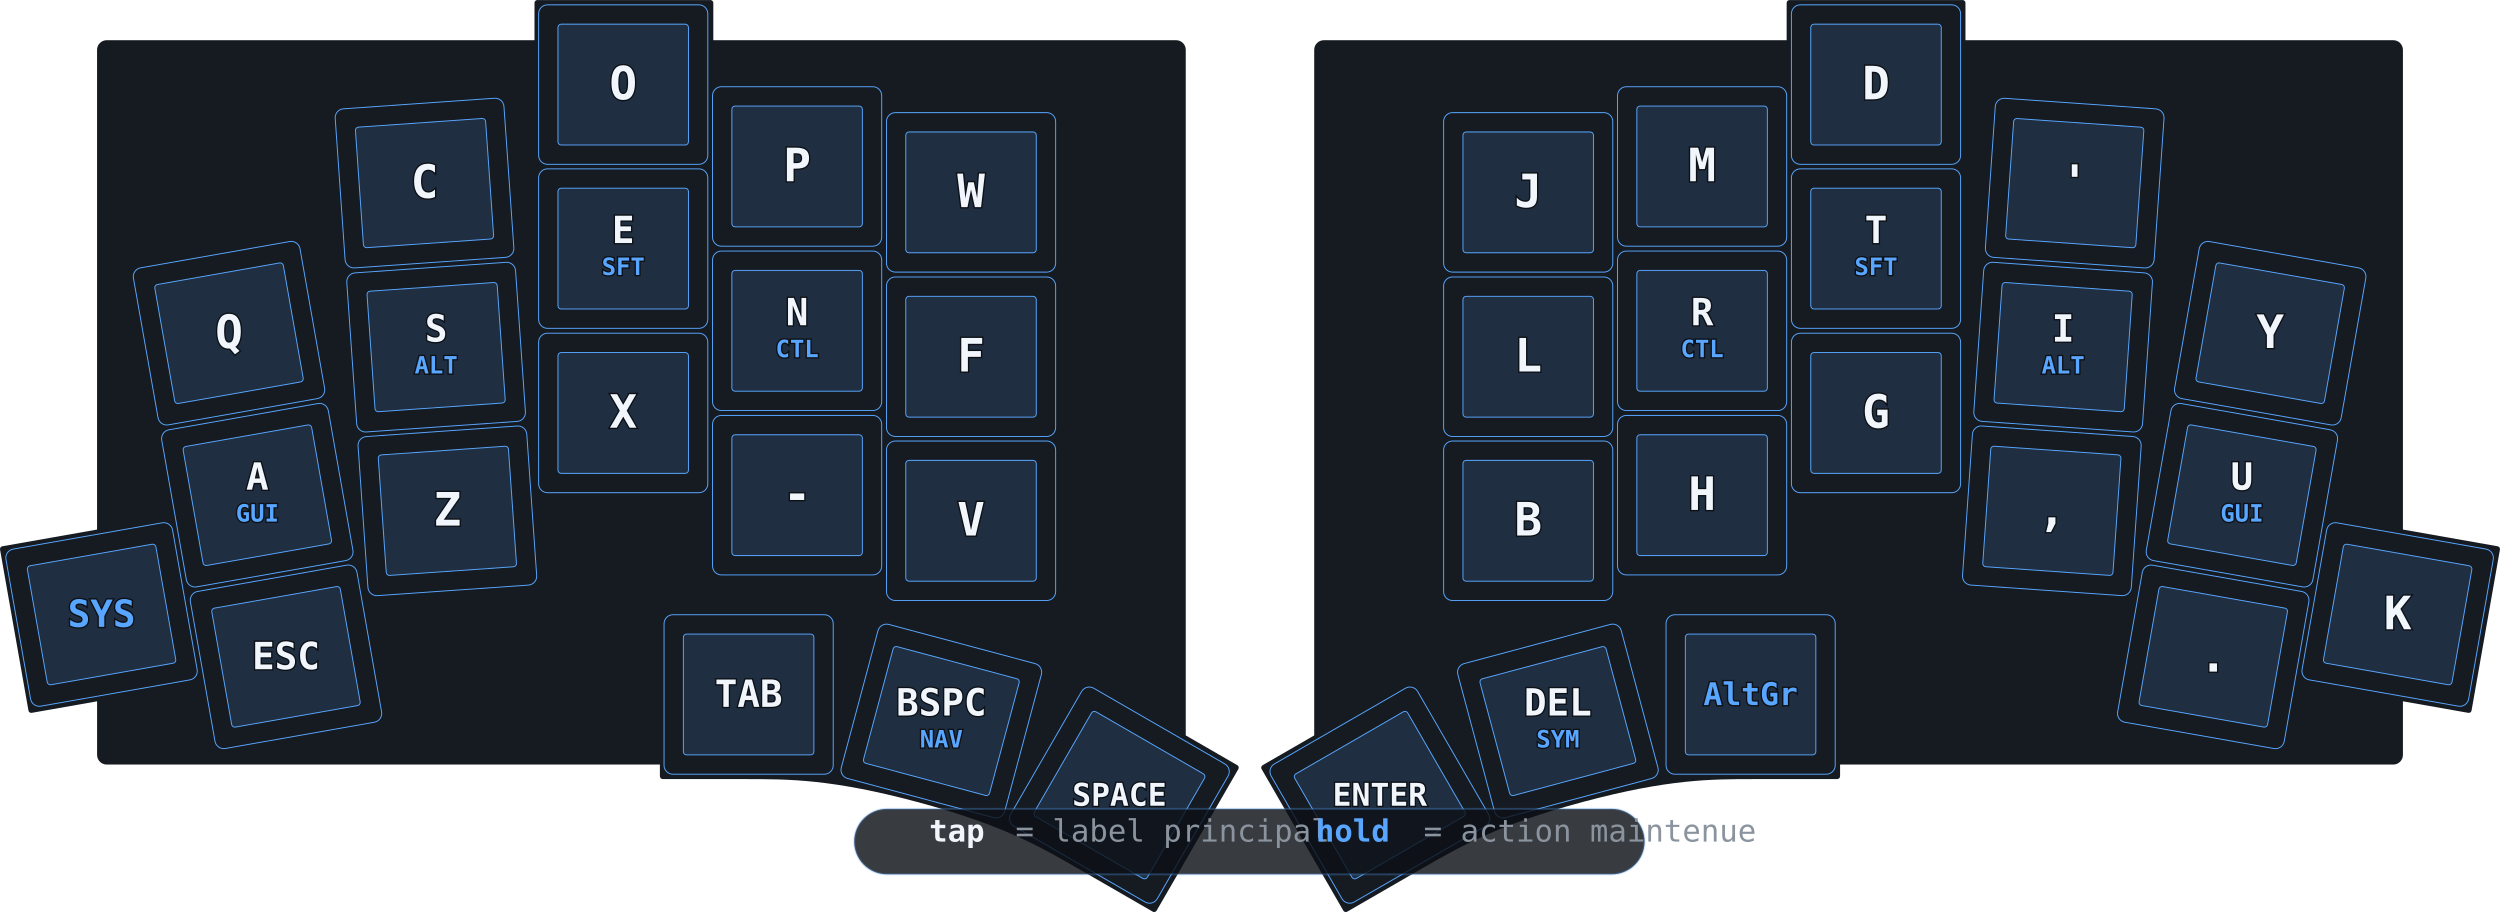
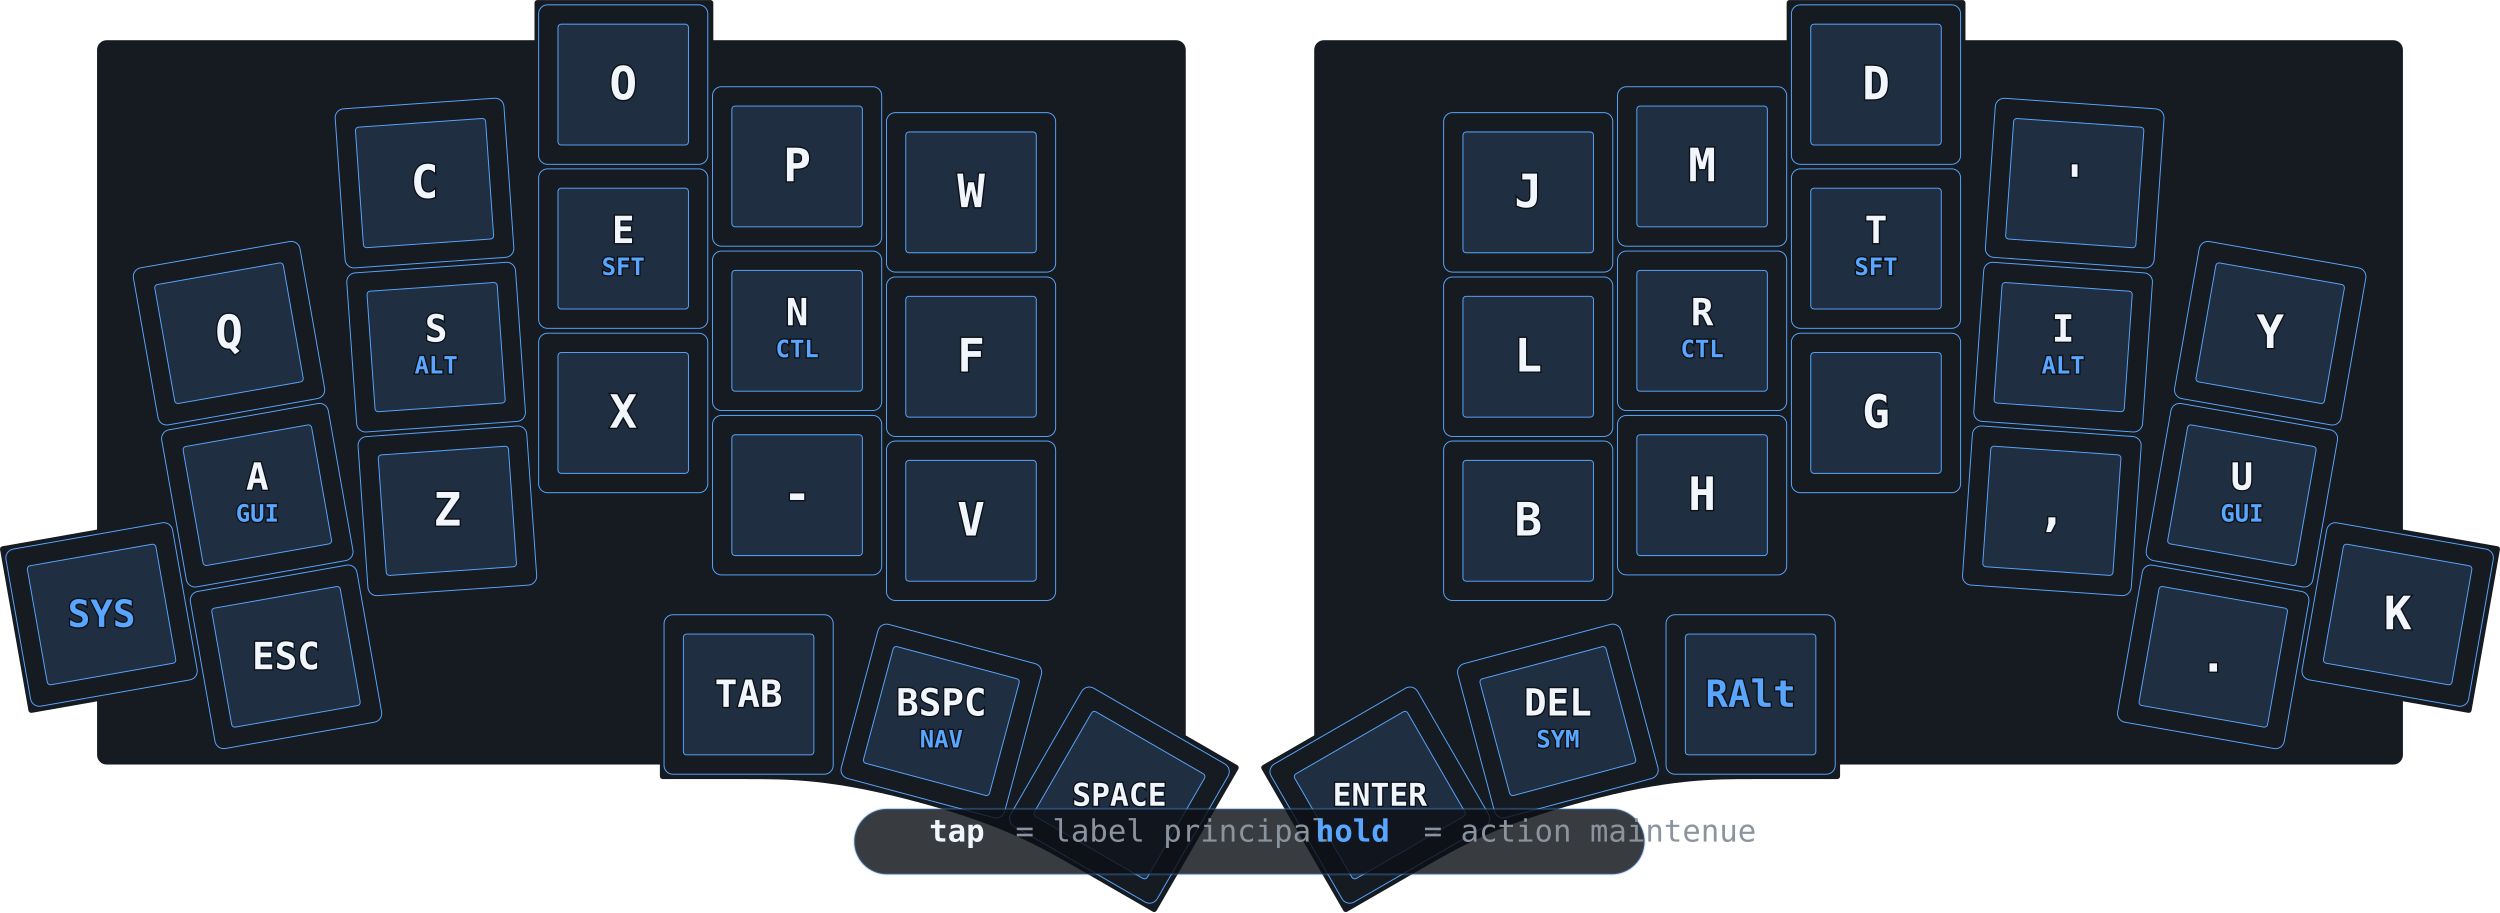
<svg xmlns="http://www.w3.org/2000/svg" width="258.64mm" height="94.36mm" viewBox="0 0 733.16 267.46">
  <defs>
    <style>
      .cls-1 {
        fill: #161b22;
      }

      .cls-2 {
        fill: none;
        stroke: #58a6ff;
        stroke-miterlimit: 10;
        stroke-width: .28px;
      }
    </style>
  </defs>
  <g id="Shape">
    <path class="cls-1" d="M.69,160.19l27.77-4.9V14.61c0-1.57,1.27-2.83,2.83-2.83h125.46V.84c0-.46,.38-.84,.84-.84h50.76c.46,0,.84,.38,.84,.84V11.78h135.72c1.57,0,2.83,1.27,2.83,2.83V215.66l15.12,8.73c.4,.23,.54,.74,.31,1.14l-23.97,41.51c-.23,.4-.74,.54-1.14,.31-2.77-1.6-13.03-7.52-21.72-12.54-11.22-6.48-22.44-12.96-47.42-19.65s-37.59-6.69-50.19-6.69c-10.77,0-21.38,0-24.37,0-.46,0-.84-.38-.84-.84v-3.42H31.3c-1.57,0-2.83-1.27-2.83-2.83v-15.72l-19.16,3.38c-.46,.08-.89-.22-.97-.68L.01,161.16c-.08-.46,.22-.89,.68-.97Z" />
    <path class="cls-1" d="M732.46,160.19l-27.77-4.9V14.61c0-1.57-1.27-2.83-2.83-2.83h-125.46V.84c0-.46-.38-.84-.84-.84h-50.76c-.46,0-.84,.38-.84,.84V11.78h-135.72c-1.57,0-2.83,1.27-2.83,2.83V215.66l-15.12,8.73c-.4,.23-.54,.74-.31,1.14l23.97,41.51c.23,.4,.74,.54,1.14,.31,2.77-1.6,13.03-7.52,21.72-12.54,11.22-6.48,22.44-12.96,47.42-19.65s37.59-6.69,50.19-6.69c10.77,0,21.38,0,24.37,0,.46,0,.84-.38,.84-.84v-3.42h162.23c1.57,0,2.83-1.27,2.83-2.83v-15.72l19.16,3.38c.46,.08,.89-.22,.97-.68l8.32-47.2c.08-.46-.22-.89-.68-.97Z" />
  </g>
  <g id="Keys_Kopie" data-name="Keys Kopie">
    <g id="Keycaps">
      <rect class="cls-2" x="259.97" y="33.02" width="49.61" height="46.77" rx="2.61" ry="2.61" />
      <rect class="cls-2" x="259.97" y="81.22" width="49.61" height="46.77" rx="2.61" ry="2.61" />
      <rect class="cls-2" x="259.97" y="129.33" width="49.61" height="46.77" rx="2.61" ry="2.61" />
      <rect class="cls-2" x="208.96" y="25.42" width="49.61" height="46.77" rx="2.61" ry="2.61" />
      <rect class="cls-2" x="208.96" y="73.62" width="49.61" height="46.77" rx="2.61" ry="2.61" />
      <rect class="cls-2" x="208.96" y="121.82" width="49.61" height="46.77" rx="2.61" ry="2.61" />
      <rect class="cls-2" x="157.96" y="1.41" width="49.61" height="46.77" rx="2.61" ry="2.61" />
      <rect class="cls-2" x="157.96" y="49.51" width="49.61" height="46.77" rx="2.61" ry="2.61" />
      <rect class="cls-2" x="157.96" y="97.71" width="49.61" height="46.77" rx="2.61" ry="2.61" />
      <rect class="cls-2" x="194.74" y="180.27" width="49.61" height="46.77" rx="2.61" ry="2.61" />
      <rect class="cls-2" x="99.69" y="30.3" width="49.61" height="46.77" rx="2.61" ry="2.61" transform="translate(-3.44 8.81) rotate(-4)" />
      <rect class="cls-2" x="103.09" y="78.41" width="49.61" height="46.77" rx="2.61" ry="2.61" transform="translate(-6.79 9.17) rotate(-4)" />
      <rect class="cls-2" x="106.39" y="126.41" width="49.61" height="46.77" rx="2.61" ry="2.61" transform="translate(-10.13 9.52) rotate(-4)" />
      <rect class="cls-2" x="42.36" y="74.32" width="49.61" height="46.77" rx="2.61" ry="2.61" transform="translate(-15.95 13.15) rotate(-10)" />
      <rect class="cls-2" x="50.66" y="121.83" width="49.61" height="46.77" rx="2.61" ry="2.61" transform="translate(-24.07 15.31) rotate(-10)" />
      <rect class="cls-2" x="59.06" y="169.23" width="49.61" height="46.77" rx="2.61" ry="2.61" transform="translate(-32.17 17.49) rotate(-10)" />
      <rect class="cls-2" x="252.67" y="186.64" width="46.77" height="49.61" rx="2.61" ry="2.61" transform="translate(.37 423.37) rotate(-75)" />
      <rect class="cls-2" x="304.89" y="208.37" width="46.77" height="49.61" rx="2.61" ry="2.61" transform="translate(-37.79 400.88) rotate(-60)" />
      <rect class="cls-2" x="4.98" y="156.81" width="49.61" height="46.77" rx="2.61" ry="2.61" transform="translate(-30.84 7.91) rotate(-10)" />
    </g>
    <g>
      <rect class="cls-2" x="265.63" y="38.69" width="38.27" height="35.43" rx=".95" ry=".95" />
      <rect class="cls-2" x="265.63" y="86.89" width="38.27" height="35.43" rx=".95" ry=".95" />
      <rect class="cls-2" x="265.63" y="135" width="38.27" height="35.43" rx=".95" ry=".95" />
      <rect class="cls-2" x="214.63" y="31.09" width="38.27" height="35.43" rx=".95" ry=".95" />
      <rect class="cls-2" x="214.63" y="79.29" width="38.27" height="35.43" rx=".95" ry=".95" />
      <rect class="cls-2" x="214.63" y="127.49" width="38.27" height="35.43" rx=".95" ry=".95" />
      <rect class="cls-2" x="163.63" y="7.08" width="38.27" height="35.43" rx=".95" ry=".95" />
      <rect class="cls-2" x="163.63" y="55.18" width="38.27" height="35.43" rx=".95" ry=".95" />
      <rect class="cls-2" x="163.63" y="103.38" width="38.27" height="35.43" rx=".95" ry=".95" />
      <rect class="cls-2" x="200.41" y="185.94" width="38.27" height="35.43" rx=".95" ry=".95" />
      <rect class="cls-2" x="105.36" y="35.97" width="38.27" height="35.43" rx=".95" ry=".95" transform="translate(-3.44 8.81) rotate(-4)" />
      <rect class="cls-2" x="108.76" y="84.07" width="38.27" height="35.43" rx=".95" ry=".95" transform="translate(-6.79 9.17) rotate(-4)" />
      <rect class="cls-2" x="112.06" y="132.08" width="38.27" height="35.43" rx=".95" ry=".95" transform="translate(-10.13 9.52) rotate(-4)" />
      <rect class="cls-2" x="48.03" y="79.99" width="38.27" height="35.43" rx=".95" ry=".95" transform="translate(-15.95 13.15) rotate(-10)" />
      <rect class="cls-2" x="56.33" y="127.5" width="38.27" height="35.43" rx=".95" ry=".95" transform="translate(-24.07 15.31) rotate(-10)" />
      <rect class="cls-2" x="64.73" y="174.9" width="38.27" height="35.43" rx=".95" ry=".95" transform="translate(-32.17 17.49) rotate(-10)" />
      <rect class="cls-2" x="258.34" y="192.31" width="35.43" height="38.27" rx=".95" ry=".95" transform="translate(.37 423.37) rotate(-75)" />
      <rect class="cls-2" x="310.56" y="214.04" width="35.43" height="38.27" rx=".95" ry=".95" transform="translate(-37.79 400.88) rotate(-60)" />
      <rect class="cls-2" x="10.65" y="162.48" width="38.27" height="35.43" rx=".95" ry=".95" transform="translate(-30.84 7.91) rotate(-10)" />
    </g>
    <g id="Keycaps-2" data-name="Keycaps">
      <rect class="cls-2" x="423.36" y="33.02" width="49.61" height="46.77" rx="2.61" ry="2.61" />
      <rect class="cls-2" x="423.36" y="81.22" width="49.61" height="46.77" rx="2.61" ry="2.61" />
      <rect class="cls-2" x="423.36" y="129.33" width="49.61" height="46.77" rx="2.61" ry="2.61" />
      <rect class="cls-2" x="474.36" y="25.42" width="49.61" height="46.77" rx="2.61" ry="2.61" />
      <rect class="cls-2" x="474.36" y="73.62" width="49.61" height="46.77" rx="2.61" ry="2.61" />
      <rect class="cls-2" x="474.36" y="121.82" width="49.61" height="46.77" rx="2.61" ry="2.61" />
      <rect class="cls-2" x="525.36" y="1.41" width="49.61" height="46.77" rx="2.61" ry="2.61" />
      <rect class="cls-2" x="525.36" y="49.51" width="49.61" height="46.77" rx="2.61" ry="2.61" />
      <rect class="cls-2" x="525.36" y="97.71" width="49.61" height="46.77" rx="2.61" ry="2.61" />
      <rect class="cls-2" x="488.59" y="180.27" width="49.61" height="46.77" rx="2.61" ry="2.61" />
      <rect class="cls-2" x="585.05" y="28.89" width="46.77" height="49.61" rx="2.61" ry="2.61" transform="translate(512.43 656.9) rotate(-86)" />
      <rect class="cls-2" x="581.65" y="76.99" width="46.77" height="49.61" rx="2.61" ry="2.61" transform="translate(461.29 698.25) rotate(-86)" />
      <rect class="cls-2" x="578.35" y="124.99" width="46.77" height="49.61" rx="2.61" ry="2.61" transform="translate(410.33 739.61) rotate(-86)" />
      <rect class="cls-2" x="642.38" y="72.9" width="46.77" height="49.61" rx="2.61" ry="2.61" transform="translate(453.94 736.4) rotate(-80)" />
      <rect class="cls-2" x="634.08" y="120.41" width="46.77" height="49.61" rx="2.61" ry="2.61" transform="translate(400.29 767.48) rotate(-80)" />
      <rect class="cls-2" x="625.68" y="167.81" width="46.77" height="49.61" rx="2.61" ry="2.61" transform="translate(346.67 798.38) rotate(-80)" />
      <rect class="cls-2" x="432.07" y="188.06" width="49.61" height="46.77" rx="2.61" ry="2.61" transform="translate(-39.16 125.45) rotate(-15)" />
      <rect class="cls-2" x="379.85" y="209.78" width="49.61" height="46.77" rx="2.61" ry="2.61" transform="translate(-62.37 233.57) rotate(-30)" />
      <rect class="cls-2" x="679.76" y="155.39" width="46.77" height="49.61" rx="2.61" ry="2.61" transform="translate(403.59 841.37) rotate(-80)" />
    </g>
    <g>
      <rect class="cls-2" x="429.03" y="38.69" width="38.27" height="35.43" rx=".95" ry=".95" />
      <rect class="cls-2" x="429.03" y="86.89" width="38.27" height="35.43" rx=".95" ry=".95" />
      <rect class="cls-2" x="429.03" y="135" width="38.27" height="35.43" rx=".95" ry=".95" />
      <rect class="cls-2" x="480.03" y="31.09" width="38.27" height="35.43" rx=".95" ry=".95" />
      <rect class="cls-2" x="480.03" y="79.29" width="38.27" height="35.43" rx=".95" ry=".95" />
      <rect class="cls-2" x="480.03" y="127.49" width="38.27" height="35.43" rx=".95" ry=".95" />
      <rect class="cls-2" x="531.03" y="7.08" width="38.27" height="35.43" rx=".95" ry=".95" />
      <rect class="cls-2" x="531.03" y="55.18" width="38.27" height="35.43" rx=".95" ry=".95" />
      <rect class="cls-2" x="531.03" y="103.38" width="38.27" height="35.43" rx=".95" ry=".95" />
      <rect class="cls-2" x="494.25" y="185.94" width="38.27" height="35.43" rx=".95" ry=".95" />
      <rect class="cls-2" x="590.72" y="34.56" width="35.43" height="38.27" rx=".95" ry=".95" transform="translate(512.44 656.9) rotate(-86)" />
      <rect class="cls-2" x="587.32" y="82.66" width="35.43" height="38.27" rx=".95" ry=".95" transform="translate(461.29 698.25) rotate(-86)" />
      <rect class="cls-2" x="584.02" y="130.66" width="35.43" height="38.27" rx=".95" ry=".95" transform="translate(410.33 739.61) rotate(-86)" />
      <rect class="cls-2" x="648.05" y="78.57" width="35.43" height="38.27" rx=".95" ry=".95" transform="translate(453.93 736.39) rotate(-80)" />
      <rect class="cls-2" x="639.75" y="126.08" width="35.43" height="38.27" rx=".95" ry=".95" transform="translate(400.29 767.47) rotate(-80)" />
      <rect class="cls-2" x="631.35" y="173.48" width="35.43" height="38.27" rx=".95" ry=".95" transform="translate(346.67 798.37) rotate(-80)" />
      <rect class="cls-2" x="437.73" y="193.73" width="38.27" height="35.43" rx=".95" ry=".95" transform="translate(-39.16 125.46) rotate(-15)" />
      <rect class="cls-2" x="385.52" y="215.45" width="38.27" height="35.43" rx=".95" ry=".95" transform="translate(-62.37 233.57) rotate(-30)" />
      <rect class="cls-2" x="685.43" y="161.06" width="35.43" height="38.27" rx=".95" ry=".95" transform="translate(403.59 841.37) rotate(-80)" />
    </g>
  </g>
  <g id="Readme_Overlay_base">
    <rect x="265.63" y="38.69" width="38.27" height="35.43" rx=".95" ry=".95" fill="#58a6ff" fill-opacity="0.14" stroke="none" />
    <text x="284.77" y="56.91" fill="#f0f6fc" font-family="'DejaVu Sans Mono', 'SFMono-Regular', Consolas, monospace" font-size="13.5" font-weight="700" text-anchor="middle" dominant-baseline="middle" stroke="#0d1117" stroke-width=".8" paint-order="stroke fill">W</text>
    <rect x="265.63" y="86.89" width="38.27" height="35.43" rx=".95" ry=".95" fill="#58a6ff" fill-opacity="0.14" stroke="none" />
    <text x="284.77" y="105.11" fill="#f0f6fc" font-family="'DejaVu Sans Mono', 'SFMono-Regular', Consolas, monospace" font-size="13.5" font-weight="700" text-anchor="middle" dominant-baseline="middle" stroke="#0d1117" stroke-width=".8" paint-order="stroke fill">F</text>
    <rect x="265.63" y="135" width="38.27" height="35.43" rx=".95" ry=".95" fill="#58a6ff" fill-opacity="0.14" stroke="none" />
    <text x="284.77" y="153.22" fill="#f0f6fc" font-family="'DejaVu Sans Mono', 'SFMono-Regular', Consolas, monospace" font-size="13.5" font-weight="700" text-anchor="middle" dominant-baseline="middle" stroke="#0d1117" stroke-width=".8" paint-order="stroke fill">V</text>
    <rect x="214.63" y="31.09" width="38.27" height="35.43" rx=".95" ry=".95" fill="#58a6ff" fill-opacity="0.14" stroke="none" />
    <text x="233.77" y="49.31" fill="#f0f6fc" font-family="'DejaVu Sans Mono', 'SFMono-Regular', Consolas, monospace" font-size="13.5" font-weight="700" text-anchor="middle" dominant-baseline="middle" stroke="#0d1117" stroke-width=".8" paint-order="stroke fill">P</text>
    <rect x="214.63" y="79.29" width="38.27" height="35.43" rx=".95" ry=".95" fill="#58a6ff" fill-opacity="0.14" stroke="none" />
    <text x="233.77" y="92.26" fill="#f0f6fc" font-family="'DejaVu Sans Mono', 'SFMono-Regular', Consolas, monospace" font-size="11" font-weight="700" text-anchor="middle" dominant-baseline="middle" stroke="#0d1117" stroke-width=".8" paint-order="stroke fill">N</text>
    <text x="233.77" y="102.76" fill="#58a6ff" font-family="'DejaVu Sans Mono', 'SFMono-Regular', Consolas, monospace" font-size="7" font-weight="700" text-anchor="middle" dominant-baseline="middle" stroke="#0d1117" stroke-width=".8" paint-order="stroke fill">CTL</text>
    <rect x="214.63" y="127.49" width="38.27" height="35.43" rx=".95" ry=".95" fill="#58a6ff" fill-opacity="0.14" stroke="none" />
    <text x="233.77" y="145.71" fill="#f0f6fc" font-family="'DejaVu Sans Mono', 'SFMono-Regular', Consolas, monospace" font-size="13.5" font-weight="700" text-anchor="middle" dominant-baseline="middle" stroke="#0d1117" stroke-width=".8" paint-order="stroke fill">-</text>
    <rect x="163.63" y="7.08" width="38.27" height="35.43" rx=".95" ry=".95" fill="#58a6ff" fill-opacity="0.14" stroke="none" />
    <text x="182.77" y="25.3" fill="#f0f6fc" font-family="'DejaVu Sans Mono', 'SFMono-Regular', Consolas, monospace" font-size="13.5" font-weight="700" text-anchor="middle" dominant-baseline="middle" stroke="#0d1117" stroke-width=".8" paint-order="stroke fill">O</text>
    <rect x="163.63" y="55.18" width="38.27" height="35.43" rx=".95" ry=".95" fill="#58a6ff" fill-opacity="0.14" stroke="none" />
    <text x="182.77" y="68.15" fill="#f0f6fc" font-family="'DejaVu Sans Mono', 'SFMono-Regular', Consolas, monospace" font-size="11" font-weight="700" text-anchor="middle" dominant-baseline="middle" stroke="#0d1117" stroke-width=".8" paint-order="stroke fill">E</text>
    <text x="182.77" y="78.65" fill="#58a6ff" font-family="'DejaVu Sans Mono', 'SFMono-Regular', Consolas, monospace" font-size="7" font-weight="700" text-anchor="middle" dominant-baseline="middle" stroke="#0d1117" stroke-width=".8" paint-order="stroke fill">SFT</text>
    <rect x="163.63" y="103.38" width="38.27" height="35.43" rx=".95" ry=".95" fill="#58a6ff" fill-opacity="0.14" stroke="none" />
    <text x="182.77" y="121.6" fill="#f0f6fc" font-family="'DejaVu Sans Mono', 'SFMono-Regular', Consolas, monospace" font-size="13.5" font-weight="700" text-anchor="middle" dominant-baseline="middle" stroke="#0d1117" stroke-width=".8" paint-order="stroke fill">X</text>
    <rect x="200.41" y="185.94" width="38.27" height="35.43" rx=".95" ry=".95" fill="#58a6ff" fill-opacity="0.14" stroke="none" />
    <text x="219.55" y="204.16" fill="#f0f6fc" font-family="'DejaVu Sans Mono', 'SFMono-Regular', Consolas, monospace" font-size="11" font-weight="700" text-anchor="middle" dominant-baseline="middle" stroke="#0d1117" stroke-width=".8" paint-order="stroke fill">TAB</text>
    <rect x="105.36" y="35.97" width="38.27" height="35.43" rx=".95" ry=".95" transform="translate(-3.44 8.81) rotate(-4)" fill="#58a6ff" fill-opacity="0.14" stroke="none" />
    <text x="124.5" y="54.19" fill="#f0f6fc" font-family="'DejaVu Sans Mono', 'SFMono-Regular', Consolas, monospace" font-size="13.5" font-weight="700" text-anchor="middle" dominant-baseline="middle" stroke="#0d1117" stroke-width=".8" paint-order="stroke fill">C</text>
    <rect x="108.76" y="84.07" width="38.27" height="35.43" rx=".95" ry=".95" transform="translate(-6.79 9.17) rotate(-4)" fill="#58a6ff" fill-opacity="0.14" stroke="none" />
    <text x="127.9" y="97.04" fill="#f0f6fc" font-family="'DejaVu Sans Mono', 'SFMono-Regular', Consolas, monospace" font-size="11" font-weight="700" text-anchor="middle" dominant-baseline="middle" stroke="#0d1117" stroke-width=".8" paint-order="stroke fill">S</text>
    <text x="127.9" y="107.54" fill="#58a6ff" font-family="'DejaVu Sans Mono', 'SFMono-Regular', Consolas, monospace" font-size="7" font-weight="700" text-anchor="middle" dominant-baseline="middle" stroke="#0d1117" stroke-width=".8" paint-order="stroke fill">ALT</text>
    <rect x="112.06" y="132.08" width="38.27" height="35.43" rx=".95" ry=".95" transform="translate(-10.13 9.52) rotate(-4)" fill="#58a6ff" fill-opacity="0.14" stroke="none" />
    <text x="131.2" y="150.3" fill="#f0f6fc" font-family="'DejaVu Sans Mono', 'SFMono-Regular', Consolas, monospace" font-size="13.5" font-weight="700" text-anchor="middle" dominant-baseline="middle" stroke="#0d1117" stroke-width=".8" paint-order="stroke fill">Z</text>
    <rect x="48.03" y="79.99" width="38.27" height="35.43" rx=".95" ry=".95" transform="translate(-15.95 13.15) rotate(-10)" fill="#58a6ff" fill-opacity="0.14" stroke="none" />
    <text x="67.17" y="98.21" fill="#f0f6fc" font-family="'DejaVu Sans Mono', 'SFMono-Regular', Consolas, monospace" font-size="13.5" font-weight="700" text-anchor="middle" dominant-baseline="middle" stroke="#0d1117" stroke-width=".8" paint-order="stroke fill">Q</text>
    <rect x="56.33" y="127.5" width="38.27" height="35.43" rx=".95" ry=".95" transform="translate(-24.07 15.31) rotate(-10)" fill="#58a6ff" fill-opacity="0.14" stroke="none" />
    <text x="75.47" y="140.47" fill="#f0f6fc" font-family="'DejaVu Sans Mono', 'SFMono-Regular', Consolas, monospace" font-size="11" font-weight="700" text-anchor="middle" dominant-baseline="middle" stroke="#0d1117" stroke-width=".8" paint-order="stroke fill">A</text>
    <text x="75.47" y="150.97" fill="#58a6ff" font-family="'DejaVu Sans Mono', 'SFMono-Regular', Consolas, monospace" font-size="7" font-weight="700" text-anchor="middle" dominant-baseline="middle" stroke="#0d1117" stroke-width=".8" paint-order="stroke fill">GUI</text>
    <rect x="64.73" y="174.9" width="38.27" height="35.43" rx=".95" ry=".95" transform="translate(-32.17 17.49) rotate(-10)" fill="#58a6ff" fill-opacity="0.14" stroke="none" />
    <text x="83.87" y="193.12" fill="#f0f6fc" font-family="'DejaVu Sans Mono', 'SFMono-Regular', Consolas, monospace" font-size="11" font-weight="700" text-anchor="middle" dominant-baseline="middle" stroke="#0d1117" stroke-width=".8" paint-order="stroke fill">ESC</text>
    <rect x="258.34" y="192.31" width="35.43" height="38.27" rx=".95" ry=".95" transform="translate(.37 423.37) rotate(-75)" fill="#58a6ff" fill-opacity="0.14" stroke="none" />
    <text x="276.06" y="206.7" fill="#f0f6fc" font-family="'DejaVu Sans Mono', 'SFMono-Regular', Consolas, monospace" font-size="11" font-weight="700" text-anchor="middle" dominant-baseline="middle" stroke="#0d1117" stroke-width=".8" paint-order="stroke fill">BSPC</text>
    <text x="276.06" y="217.2" fill="#58a6ff" font-family="'DejaVu Sans Mono', 'SFMono-Regular', Consolas, monospace" font-size="7" font-weight="700" text-anchor="middle" dominant-baseline="middle" stroke="#0d1117" stroke-width=".8" paint-order="stroke fill">NAV</text>
    <rect x="310.56" y="214.04" width="35.43" height="38.27" rx=".95" ry=".95" transform="translate(-37.79 400.88) rotate(-60)" fill="#58a6ff" fill-opacity="0.14" stroke="none" />
    <text x="328.28" y="233.68" fill="#f0f6fc" font-family="'DejaVu Sans Mono', 'SFMono-Regular', Consolas, monospace" font-size="9.2" font-weight="700" text-anchor="middle" dominant-baseline="middle" stroke="#0d1117" stroke-width=".8" paint-order="stroke fill">SPACE</text>
    <rect x="10.65" y="162.48" width="38.27" height="35.43" rx=".95" ry=".95" transform="translate(-30.84 7.91) rotate(-10)" fill="#58a6ff" fill-opacity="0.14" stroke="none" />
    <text x="29.79" y="180.7" fill="#58a6ff" font-family="'DejaVu Sans Mono', 'SFMono-Regular', Consolas, monospace" font-size="11" font-weight="700" text-anchor="middle" dominant-baseline="middle" stroke="#0d1117" stroke-width=".8" paint-order="stroke fill">SYS</text>
    <rect x="429.03" y="38.69" width="38.27" height="35.43" rx=".95" ry=".95" fill="#58a6ff" fill-opacity="0.14" stroke="none" />
    <text x="448.17" y="56.91" fill="#f0f6fc" font-family="'DejaVu Sans Mono', 'SFMono-Regular', Consolas, monospace" font-size="13.5" font-weight="700" text-anchor="middle" dominant-baseline="middle" stroke="#0d1117" stroke-width=".8" paint-order="stroke fill">J</text>
    <rect x="429.03" y="86.89" width="38.27" height="35.43" rx=".95" ry=".95" fill="#58a6ff" fill-opacity="0.14" stroke="none" />
    <text x="448.17" y="105.11" fill="#f0f6fc" font-family="'DejaVu Sans Mono', 'SFMono-Regular', Consolas, monospace" font-size="13.5" font-weight="700" text-anchor="middle" dominant-baseline="middle" stroke="#0d1117" stroke-width=".8" paint-order="stroke fill">L</text>
    <rect x="429.03" y="135" width="38.27" height="35.43" rx=".95" ry=".95" fill="#58a6ff" fill-opacity="0.14" stroke="none" />
    <text x="448.17" y="153.22" fill="#f0f6fc" font-family="'DejaVu Sans Mono', 'SFMono-Regular', Consolas, monospace" font-size="13.5" font-weight="700" text-anchor="middle" dominant-baseline="middle" stroke="#0d1117" stroke-width=".8" paint-order="stroke fill">B</text>
    <rect x="480.03" y="31.09" width="38.27" height="35.43" rx=".95" ry=".95" fill="#58a6ff" fill-opacity="0.14" stroke="none" />
    <text x="499.17" y="49.31" fill="#f0f6fc" font-family="'DejaVu Sans Mono', 'SFMono-Regular', Consolas, monospace" font-size="13.5" font-weight="700" text-anchor="middle" dominant-baseline="middle" stroke="#0d1117" stroke-width=".8" paint-order="stroke fill">M</text>
    <rect x="480.03" y="79.29" width="38.27" height="35.43" rx=".95" ry=".95" fill="#58a6ff" fill-opacity="0.14" stroke="none" />
    <text x="499.17" y="92.26" fill="#f0f6fc" font-family="'DejaVu Sans Mono', 'SFMono-Regular', Consolas, monospace" font-size="11" font-weight="700" text-anchor="middle" dominant-baseline="middle" stroke="#0d1117" stroke-width=".8" paint-order="stroke fill">R</text>
    <text x="499.17" y="102.76" fill="#58a6ff" font-family="'DejaVu Sans Mono', 'SFMono-Regular', Consolas, monospace" font-size="7" font-weight="700" text-anchor="middle" dominant-baseline="middle" stroke="#0d1117" stroke-width=".8" paint-order="stroke fill">CTL</text>
    <rect x="480.03" y="127.49" width="38.27" height="35.43" rx=".95" ry=".95" fill="#58a6ff" fill-opacity="0.14" stroke="none" />
    <text x="499.17" y="145.71" fill="#f0f6fc" font-family="'DejaVu Sans Mono', 'SFMono-Regular', Consolas, monospace" font-size="13.5" font-weight="700" text-anchor="middle" dominant-baseline="middle" stroke="#0d1117" stroke-width=".8" paint-order="stroke fill">H</text>
    <rect x="531.03" y="7.08" width="38.27" height="35.43" rx=".95" ry=".95" fill="#58a6ff" fill-opacity="0.14" stroke="none" />
    <text x="550.17" y="25.3" fill="#f0f6fc" font-family="'DejaVu Sans Mono', 'SFMono-Regular', Consolas, monospace" font-size="13.5" font-weight="700" text-anchor="middle" dominant-baseline="middle" stroke="#0d1117" stroke-width=".8" paint-order="stroke fill">D</text>
    <rect x="531.03" y="55.18" width="38.27" height="35.43" rx=".95" ry=".95" fill="#58a6ff" fill-opacity="0.14" stroke="none" />
    <text x="550.17" y="68.15" fill="#f0f6fc" font-family="'DejaVu Sans Mono', 'SFMono-Regular', Consolas, monospace" font-size="11" font-weight="700" text-anchor="middle" dominant-baseline="middle" stroke="#0d1117" stroke-width=".8" paint-order="stroke fill">T</text>
    <text x="550.17" y="78.65" fill="#58a6ff" font-family="'DejaVu Sans Mono', 'SFMono-Regular', Consolas, monospace" font-size="7" font-weight="700" text-anchor="middle" dominant-baseline="middle" stroke="#0d1117" stroke-width=".8" paint-order="stroke fill">SFT</text>
    <rect x="531.03" y="103.38" width="38.27" height="35.43" rx=".95" ry=".95" fill="#58a6ff" fill-opacity="0.14" stroke="none" />
    <text x="550.17" y="121.6" fill="#f0f6fc" font-family="'DejaVu Sans Mono', 'SFMono-Regular', Consolas, monospace" font-size="13.5" font-weight="700" text-anchor="middle" dominant-baseline="middle" stroke="#0d1117" stroke-width=".8" paint-order="stroke fill">G</text>
    <rect x="494.25" y="185.94" width="38.27" height="35.43" rx=".95" ry=".95" fill="#58a6ff" fill-opacity="0.14" stroke="none" />
-     <text x="513.39" y="204.16" fill="#58a6ff" font-family="'DejaVu Sans Mono', 'SFMono-Regular', Consolas, monospace" font-size="9.2" font-weight="700" text-anchor="middle" dominant-baseline="middle" stroke="#0d1117" stroke-width=".8" paint-order="stroke fill">AltGr</text>
+     <text x="513.39" y="204.16" fill="#58a6ff" font-family="'DejaVu Sans Mono', 'SFMono-Regular', Consolas, monospace" font-size="11" font-weight="700" text-anchor="middle" dominant-baseline="middle" stroke="#0d1117" stroke-width=".8" paint-order="stroke fill">RAlt</text>
    <rect x="590.72" y="34.56" width="35.43" height="38.27" rx=".95" ry=".95" transform="translate(512.44 656.9) rotate(-86)" fill="#58a6ff" fill-opacity="0.14" stroke="none" />
    <text x="608.44" y="54.2" fill="#f0f6fc" font-family="'DejaVu Sans Mono', 'SFMono-Regular', Consolas, monospace" font-size="13.5" font-weight="700" text-anchor="middle" dominant-baseline="middle" stroke="#0d1117" stroke-width=".8" paint-order="stroke fill">'</text>
    <rect x="587.32" y="82.66" width="35.43" height="38.27" rx=".95" ry=".95" transform="translate(461.29 698.25) rotate(-86)" fill="#58a6ff" fill-opacity="0.14" stroke="none" />
    <text x="605.04" y="97.05" fill="#f0f6fc" font-family="'DejaVu Sans Mono', 'SFMono-Regular', Consolas, monospace" font-size="11" font-weight="700" text-anchor="middle" dominant-baseline="middle" stroke="#0d1117" stroke-width=".8" paint-order="stroke fill">I</text>
    <text x="605.04" y="107.55" fill="#58a6ff" font-family="'DejaVu Sans Mono', 'SFMono-Regular', Consolas, monospace" font-size="7" font-weight="700" text-anchor="middle" dominant-baseline="middle" stroke="#0d1117" stroke-width=".8" paint-order="stroke fill">ALT</text>
    <rect x="584.02" y="130.66" width="35.43" height="38.27" rx=".95" ry=".95" transform="translate(410.33 739.61) rotate(-86)" fill="#58a6ff" fill-opacity="0.14" stroke="none" />
    <text x="601.74" y="150.3" fill="#f0f6fc" font-family="'DejaVu Sans Mono', 'SFMono-Regular', Consolas, monospace" font-size="13.5" font-weight="700" text-anchor="middle" dominant-baseline="middle" stroke="#0d1117" stroke-width=".8" paint-order="stroke fill">,</text>
    <rect x="648.05" y="78.57" width="35.43" height="38.27" rx=".95" ry=".95" transform="translate(453.93 736.39) rotate(-80)" fill="#58a6ff" fill-opacity="0.14" stroke="none" />
    <text x="665.77" y="98.21" fill="#f0f6fc" font-family="'DejaVu Sans Mono', 'SFMono-Regular', Consolas, monospace" font-size="13.5" font-weight="700" text-anchor="middle" dominant-baseline="middle" stroke="#0d1117" stroke-width=".8" paint-order="stroke fill">Y</text>
    <rect x="639.75" y="126.08" width="35.43" height="38.27" rx=".95" ry=".95" transform="translate(400.29 767.47) rotate(-80)" fill="#58a6ff" fill-opacity="0.14" stroke="none" />
    <text x="657.47" y="140.47" fill="#f0f6fc" font-family="'DejaVu Sans Mono', 'SFMono-Regular', Consolas, monospace" font-size="11" font-weight="700" text-anchor="middle" dominant-baseline="middle" stroke="#0d1117" stroke-width=".8" paint-order="stroke fill">U</text>
    <text x="657.47" y="150.97" fill="#58a6ff" font-family="'DejaVu Sans Mono', 'SFMono-Regular', Consolas, monospace" font-size="7" font-weight="700" text-anchor="middle" dominant-baseline="middle" stroke="#0d1117" stroke-width=".8" paint-order="stroke fill">GUI</text>
    <rect x="631.35" y="173.48" width="35.43" height="38.27" rx=".95" ry=".95" transform="translate(346.67 798.37) rotate(-80)" fill="#58a6ff" fill-opacity="0.14" stroke="none" />
    <text x="649.07" y="193.12" fill="#f0f6fc" font-family="'DejaVu Sans Mono', 'SFMono-Regular', Consolas, monospace" font-size="13.5" font-weight="700" text-anchor="middle" dominant-baseline="middle" stroke="#0d1117" stroke-width=".8" paint-order="stroke fill">.</text>
    <rect x="437.73" y="193.73" width="38.27" height="35.43" rx=".95" ry=".95" transform="translate(-39.16 125.46) rotate(-15)" fill="#58a6ff" fill-opacity="0.14" stroke="none" />
    <text x="456.87" y="206.7" fill="#f0f6fc" font-family="'DejaVu Sans Mono', 'SFMono-Regular', Consolas, monospace" font-size="11" font-weight="700" text-anchor="middle" dominant-baseline="middle" stroke="#0d1117" stroke-width=".8" paint-order="stroke fill">DEL</text>
    <text x="456.87" y="217.2" fill="#58a6ff" font-family="'DejaVu Sans Mono', 'SFMono-Regular', Consolas, monospace" font-size="7" font-weight="700" text-anchor="middle" dominant-baseline="middle" stroke="#0d1117" stroke-width=".8" paint-order="stroke fill">SYM</text>
    <rect x="385.52" y="215.45" width="38.27" height="35.43" rx=".95" ry=".95" transform="translate(-62.37 233.57) rotate(-30)" fill="#58a6ff" fill-opacity="0.14" stroke="none" />
    <text x="404.66" y="233.67" fill="#f0f6fc" font-family="'DejaVu Sans Mono', 'SFMono-Regular', Consolas, monospace" font-size="9.2" font-weight="700" text-anchor="middle" dominant-baseline="middle" stroke="#0d1117" stroke-width=".8" paint-order="stroke fill">ENTER</text>
    <rect x="685.43" y="161.06" width="35.43" height="38.27" rx=".95" ry=".95" transform="translate(403.59 841.37) rotate(-80)" fill="#58a6ff" fill-opacity="0.14" stroke="none" />
    <text x="703.15" y="180.7" fill="#f0f6fc" font-family="'DejaVu Sans Mono', 'SFMono-Regular', Consolas, monospace" font-size="13.5" font-weight="700" text-anchor="middle" dominant-baseline="middle" stroke="#0d1117" stroke-width=".8" paint-order="stroke fill">K</text>
  </g>
  <g id="Readme_Legend">
    <rect x="250.5" y="237.2" width="231.8" height="19.2" rx="9.6" ry="9.6" fill="#0d1117" fill-opacity=".82" stroke="#58a6ff" stroke-opacity=".28" stroke-width=".6" />
    <text x="272.5" y="246.8" fill="#f0f6fc" font-family="'DejaVu Sans Mono', 'SFMono-Regular', Consolas, monospace" font-size="9" font-weight="700">tap</text>
    <text x="297.8" y="246.8" fill="#8b949e" font-family="'DejaVu Sans Mono', 'SFMono-Regular', Consolas, monospace" font-size="9">= label principal</text>
    <text x="385.9" y="246.8" fill="#58a6ff" font-family="'DejaVu Sans Mono', 'SFMono-Regular', Consolas, monospace" font-size="9" font-weight="700">hold</text>
    <text x="417.5" y="246.8" fill="#8b949e" font-family="'DejaVu Sans Mono', 'SFMono-Regular', Consolas, monospace" font-size="9">= action maintenue</text>
  </g>
</svg>
